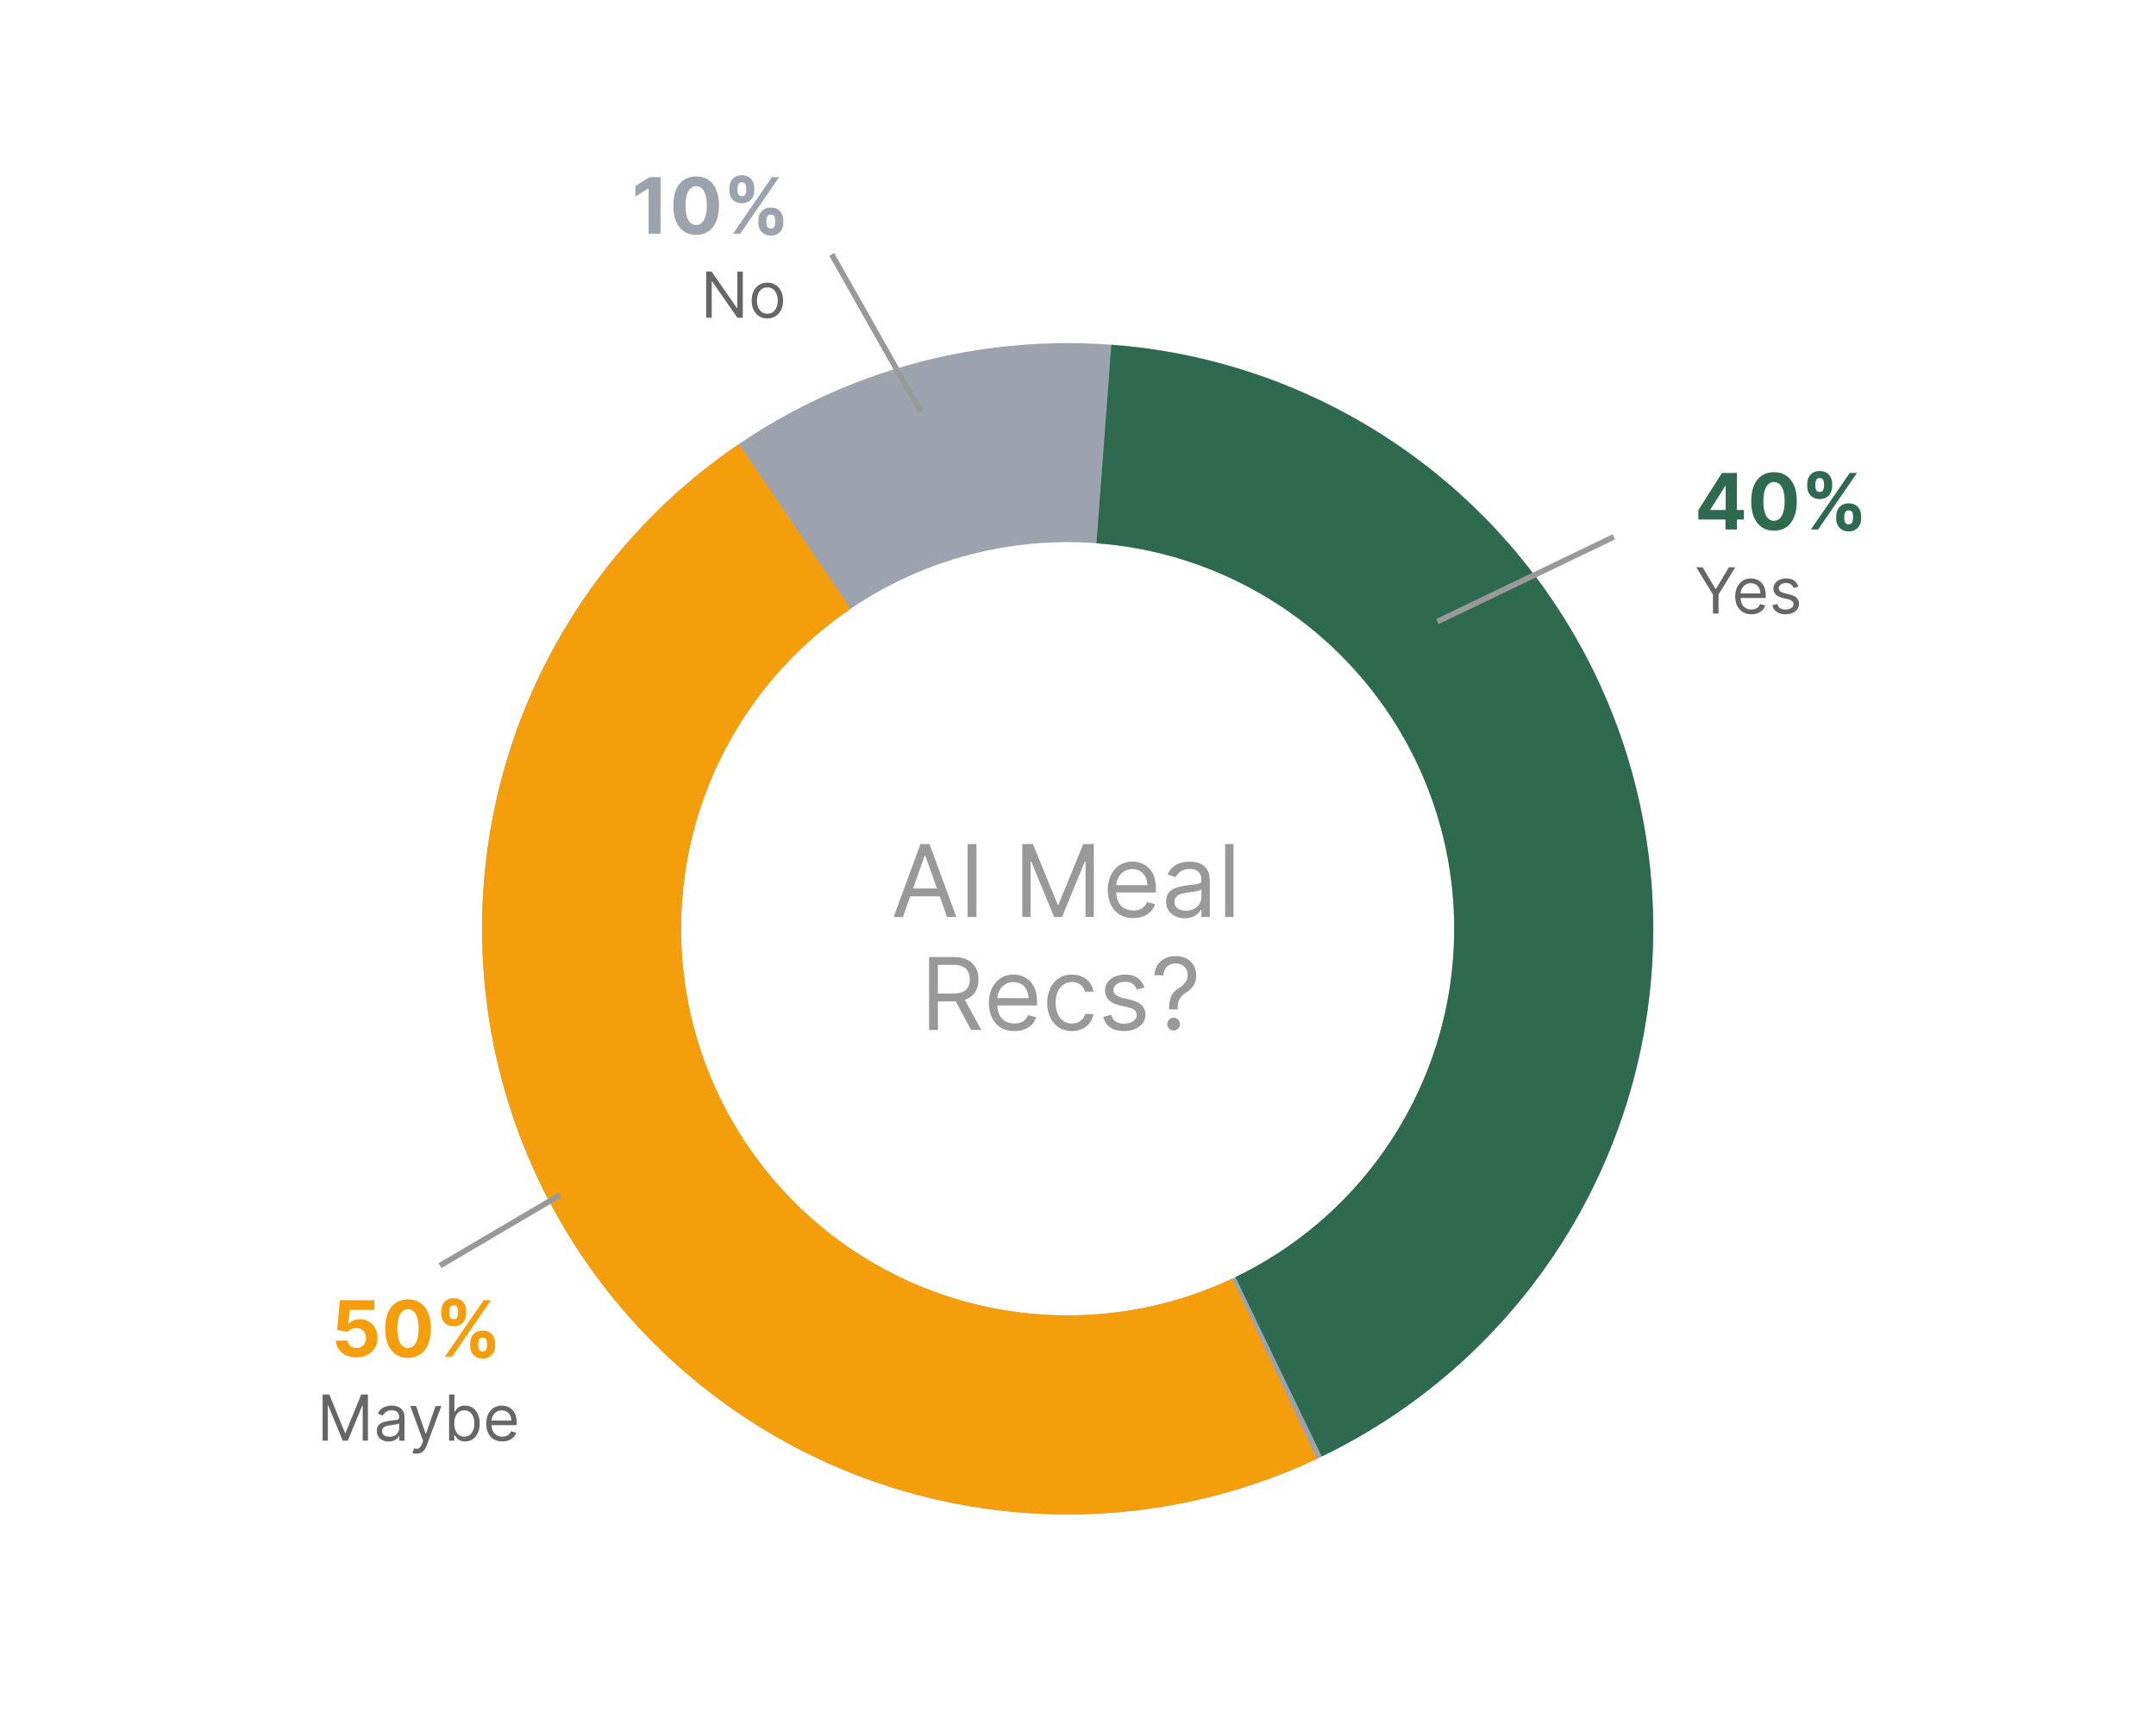
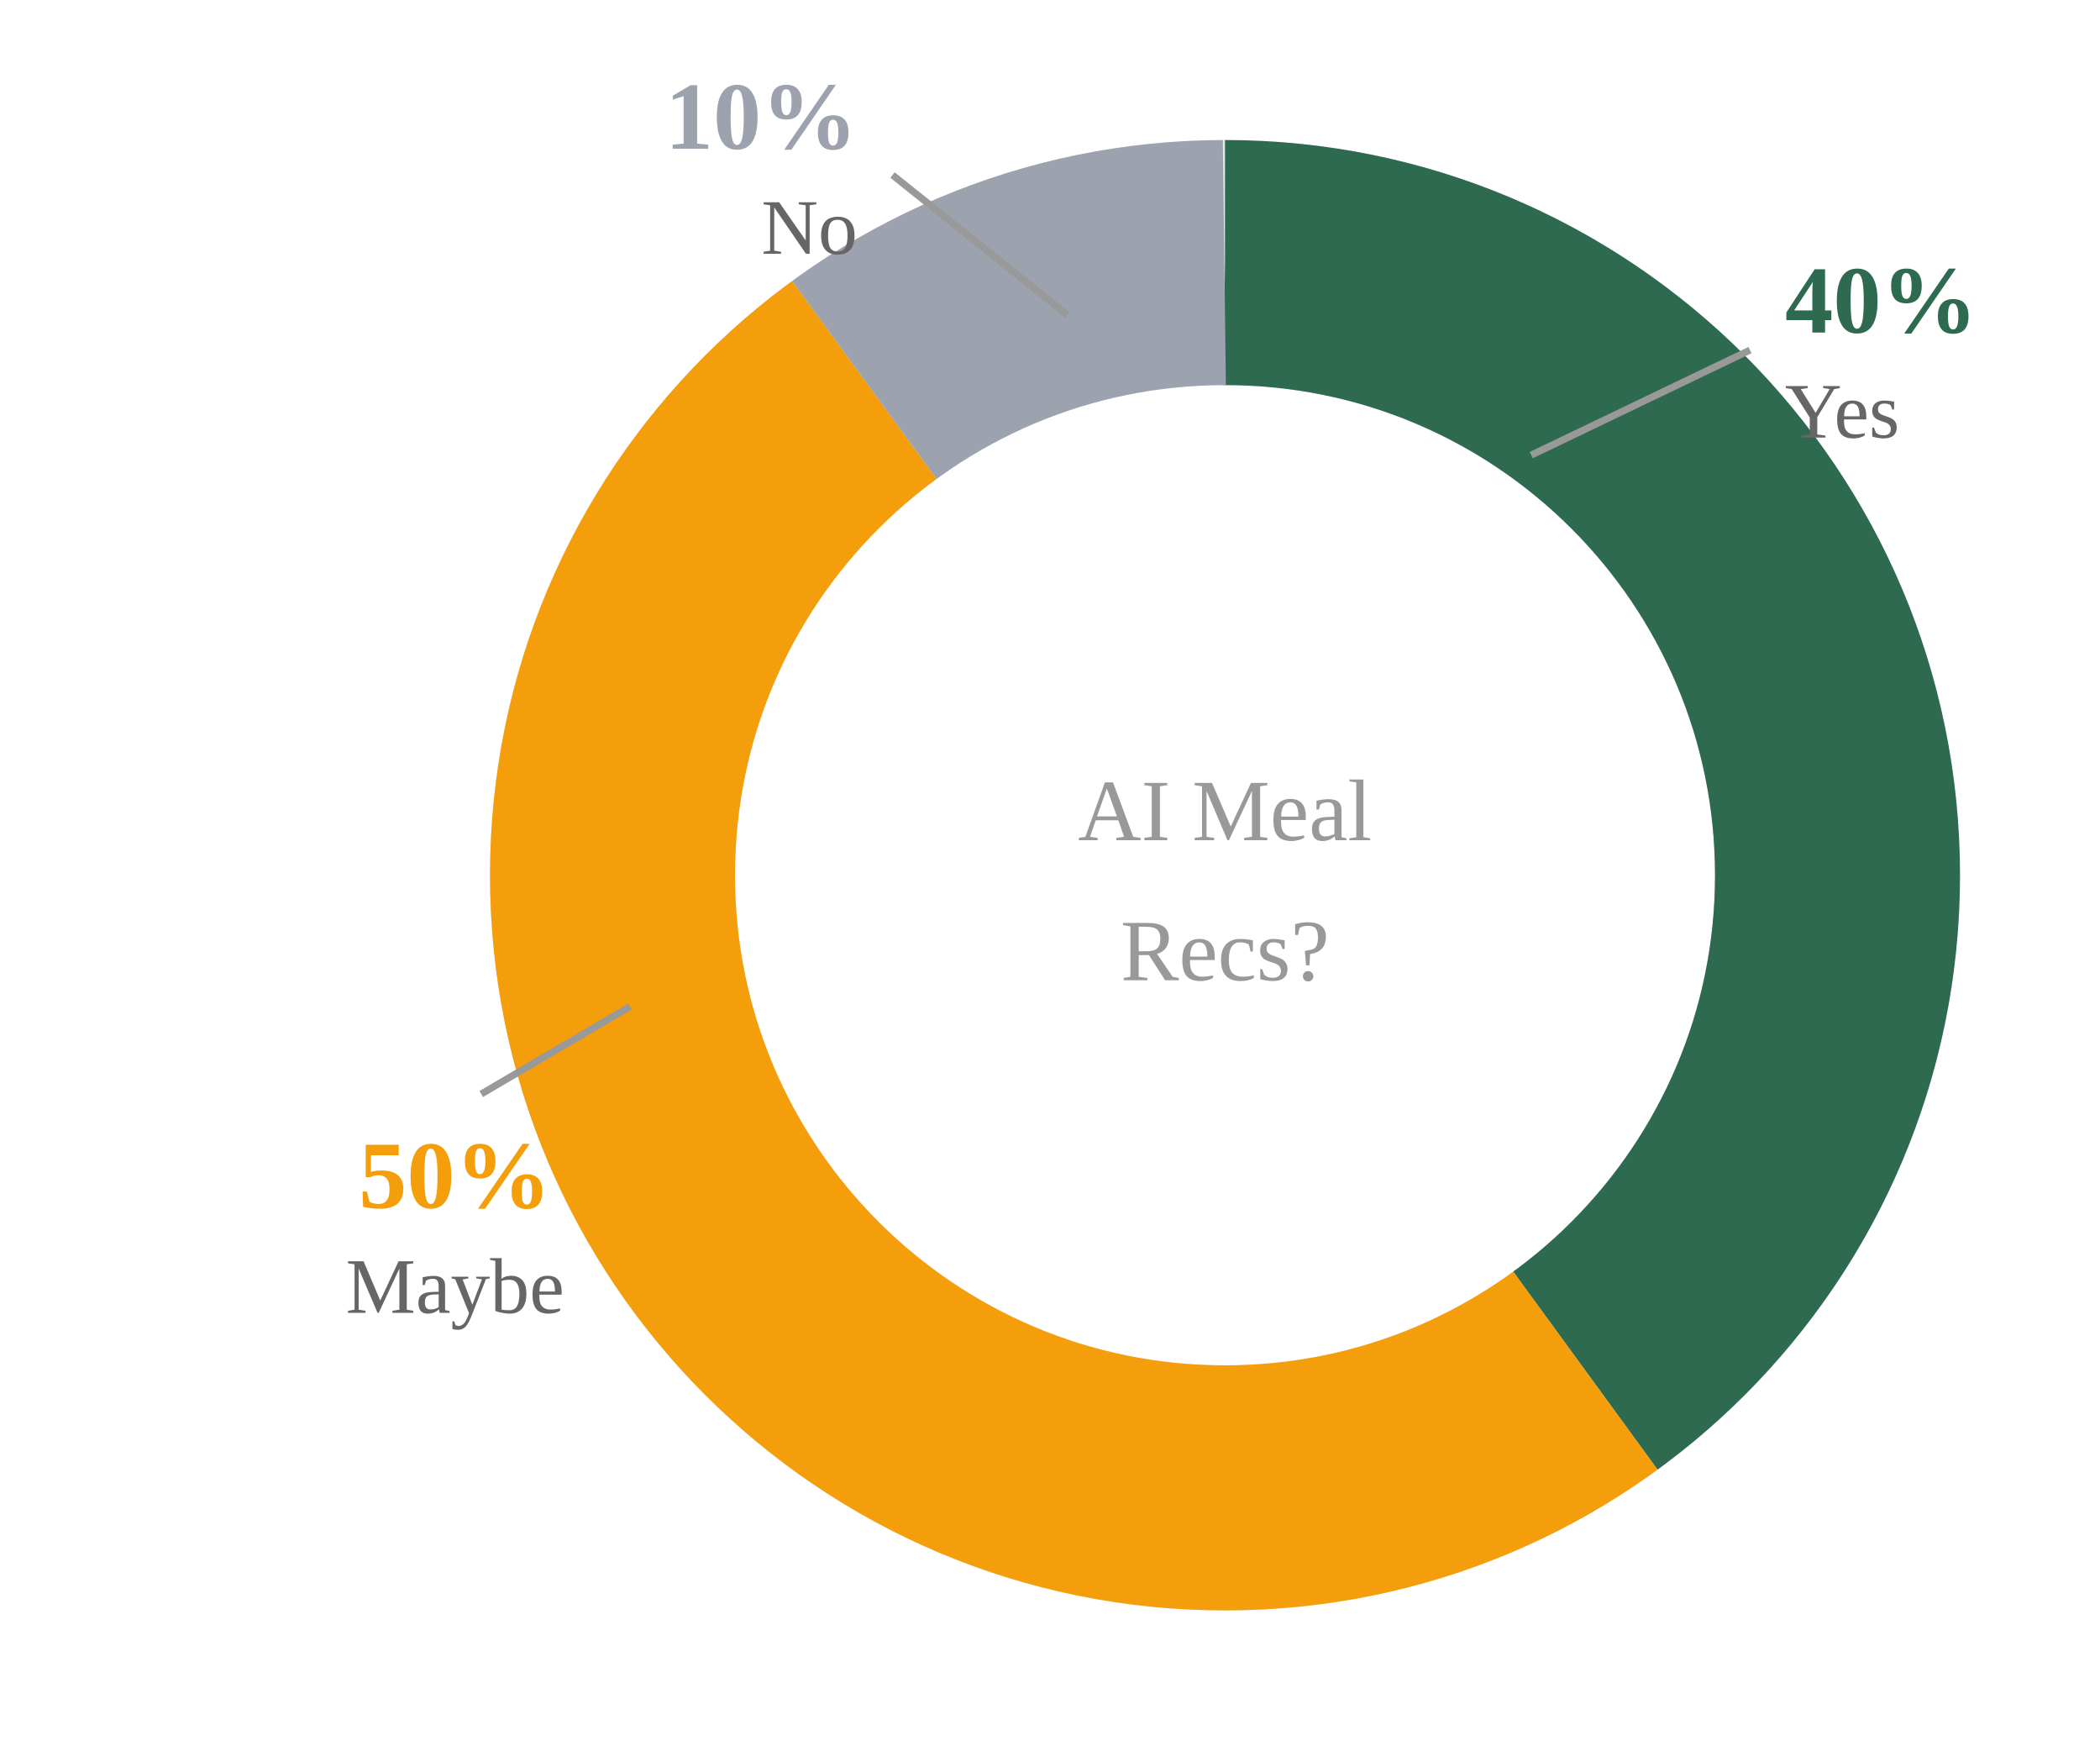
- <svg xmlns="http://www.w3.org/2000/svg" width="729" height="581" viewBox="0 0 729 581" fill="none">
-   <path d="M559 314C559 423.352 470.352 512 361 512C251.648 512 163 423.352 163 314C163 204.648 251.648 116 361 116C470.352 116 559 204.648 559 314ZM230.292 314C230.292 386.188 288.812 444.708 361 444.708C433.188 444.708 491.708 386.188 491.708 314C491.708 241.812 433.188 183.292 361 183.292C288.812 183.292 230.292 241.812 230.292 314Z" fill="#9CA3AF" />
-   <path d="M446.929 492.382C486.197 473.466 518.126 442.122 537.764 403.21C557.402 364.298 563.652 319.994 555.544 277.168C547.436 234.342 525.423 195.388 492.92 166.348C460.417 137.308 419.24 119.804 375.775 116.552L370.753 183.657C399.446 185.804 426.629 197.359 448.086 216.529C469.542 235.7 484.074 261.415 489.426 289.686C494.779 317.957 490.653 347.204 477.689 372.891C464.725 398.578 443.647 419.27 417.725 431.757L446.929 492.382Z" fill="#2D6A4F" />
-   <path d="M249.887 150.116C208.636 178.084 179.449 220.581 168.153 269.123C156.857 317.666 164.283 368.682 188.948 411.99C213.613 455.298 253.704 487.711 301.217 502.759C348.73 517.807 400.171 514.384 445.271 493.172L416.63 432.278C386.858 446.281 352.9 448.541 321.535 438.607C290.17 428.673 263.704 407.276 247.422 378.687C231.139 350.098 226.237 316.42 233.694 284.375C241.151 252.331 260.418 224.277 287.65 205.814L249.887 150.116Z" fill="#F59E0B" />
-   <path d="M486 210.15L545.688 181.5" stroke="#999999" stroke-width="1.91" />
-   <path d="M574.259 175.643V172.462L582.233 159.9H584.975V164.302H583.352L578.325 172.257V172.406H589.657V175.643H574.259ZM583.427 179V174.673L583.501 173.264V159.9H587.288V179H583.427ZM599.836 179.42C598.232 179.413 596.852 179.019 595.695 178.235C594.545 177.452 593.659 176.317 593.037 174.831C592.422 173.345 592.117 171.558 592.123 169.469C592.123 167.386 592.431 165.611 593.047 164.143C593.668 162.676 594.554 161.56 595.705 160.795C596.861 160.024 598.238 159.639 599.836 159.639C601.434 159.639 602.808 160.024 603.958 160.795C605.115 161.566 606.004 162.685 606.626 164.153C607.247 165.614 607.555 167.386 607.549 169.469C607.549 171.564 607.238 173.355 606.616 174.841C606.001 176.326 605.118 177.461 603.968 178.245C602.817 179.028 601.44 179.42 599.836 179.42ZM599.836 176.072C600.93 176.072 601.804 175.521 602.457 174.421C603.11 173.32 603.433 171.67 603.427 169.469C603.427 168.02 603.277 166.814 602.979 165.85C602.687 164.886 602.27 164.162 601.729 163.677C601.195 163.192 600.564 162.95 599.836 162.95C598.748 162.95 597.878 163.494 597.225 164.582C596.572 165.67 596.242 167.299 596.236 169.469C596.236 170.936 596.382 172.161 596.674 173.143C596.973 174.119 597.393 174.853 597.934 175.344C598.474 175.829 599.109 176.072 599.836 176.072ZM620.883 175.419V174.412C620.883 173.647 621.045 172.944 621.368 172.304C621.697 171.657 622.173 171.141 622.795 170.756C623.423 170.364 624.187 170.168 625.089 170.168C626.003 170.168 626.771 170.361 627.393 170.746C628.021 171.132 628.493 171.648 628.81 172.294C629.133 172.935 629.295 173.641 629.295 174.412V175.419C629.295 176.183 629.133 176.889 628.81 177.536C628.487 178.176 628.011 178.689 627.383 179.075C626.755 179.466 625.991 179.662 625.089 179.662C624.175 179.662 623.407 179.466 622.785 179.075C622.164 178.689 621.691 178.176 621.368 177.536C621.045 176.889 620.883 176.183 620.883 175.419ZM623.597 174.412V175.419C623.597 175.86 623.703 176.277 623.914 176.668C624.132 177.06 624.523 177.256 625.089 177.256C625.655 177.256 626.04 177.063 626.245 176.678C626.457 176.292 626.563 175.873 626.563 175.419V174.412C626.563 173.958 626.463 173.535 626.264 173.143C626.065 172.751 625.673 172.556 625.089 172.556C624.529 172.556 624.141 172.751 623.923 173.143C623.706 173.535 623.597 173.958 623.597 174.412ZM611.081 164.488V163.481C611.081 162.71 611.246 162.005 611.575 161.364C611.905 160.718 612.381 160.202 613.002 159.816C613.63 159.431 614.389 159.238 615.278 159.238C616.198 159.238 616.969 159.431 617.591 159.816C618.213 160.202 618.685 160.718 619.008 161.364C619.332 162.005 619.493 162.71 619.493 163.481V164.488C619.493 165.259 619.329 165.965 618.999 166.606C618.676 167.246 618.2 167.759 617.572 168.144C616.95 168.524 616.186 168.713 615.278 168.713C614.37 168.713 613.602 168.52 612.974 168.135C612.353 167.743 611.88 167.23 611.557 166.596C611.24 165.956 611.081 165.253 611.081 164.488ZM613.814 163.481V164.488C613.814 164.942 613.919 165.362 614.131 165.748C614.348 166.133 614.731 166.326 615.278 166.326C615.85 166.326 616.238 166.133 616.444 165.748C616.655 165.362 616.761 164.942 616.761 164.488V163.481C616.761 163.027 616.661 162.605 616.462 162.213C616.263 161.821 615.869 161.625 615.278 161.625C614.725 161.625 614.342 161.824 614.131 162.222C613.919 162.62 613.814 163.04 613.814 163.481ZM612.312 179L625.443 159.9H627.887L614.756 179H612.312Z" fill="#2D6A4F" />
-   <path d="M573.549 191.798H575.716L580.051 199.092H580.234L584.568 191.798H586.735L581.088 200.985V207.425H579.196V200.985L573.549 191.798ZM592.195 207.669C591.065 207.669 590.091 207.42 589.272 206.921C588.458 206.418 587.83 205.716 587.387 204.815C586.95 203.91 586.731 202.857 586.731 201.656C586.731 200.456 586.95 199.398 587.387 198.482C587.83 197.561 588.445 196.844 589.234 196.33C590.027 195.811 590.953 195.552 592.011 195.552C592.622 195.552 593.225 195.653 593.82 195.857C594.415 196.06 594.957 196.391 595.445 196.849C595.933 197.302 596.323 197.902 596.613 198.65C596.903 199.398 597.048 200.318 597.048 201.412V202.175H588.013V200.618H595.216C595.216 199.957 595.084 199.367 594.819 198.848C594.56 198.329 594.189 197.92 593.705 197.62C593.227 197.319 592.663 197.169 592.011 197.169C591.294 197.169 590.674 197.347 590.15 197.704C589.631 198.055 589.231 198.512 588.952 199.077C588.672 199.642 588.532 200.247 588.532 200.893V201.931C588.532 202.816 588.685 203.566 588.99 204.182C589.3 204.792 589.73 205.258 590.279 205.578C590.829 205.894 591.467 206.051 592.195 206.051C592.668 206.051 593.095 205.985 593.476 205.853C593.863 205.716 594.196 205.512 594.476 205.242C594.756 204.968 594.972 204.627 595.125 204.22L596.864 204.708C596.681 205.298 596.374 205.817 595.941 206.265C595.509 206.708 594.975 207.053 594.339 207.303C593.703 207.547 592.988 207.669 592.195 207.669ZM608.089 198.329L606.471 198.787C606.369 198.517 606.219 198.255 606.021 198.001C605.828 197.742 605.563 197.528 605.227 197.36C604.892 197.192 604.462 197.108 603.938 197.108C603.221 197.108 602.623 197.274 602.145 197.604C601.672 197.93 601.435 198.345 601.435 198.848C601.435 199.296 601.598 199.649 601.923 199.909C602.249 200.168 602.758 200.384 603.45 200.557L605.189 200.985C606.237 201.239 607.018 201.628 607.532 202.152C608.046 202.671 608.303 203.34 608.303 204.159C608.303 204.83 608.109 205.431 607.723 205.96C607.341 206.489 606.807 206.906 606.12 207.211C605.433 207.516 604.635 207.669 603.724 207.669C602.529 207.669 601.539 207.41 600.756 206.891C599.973 206.372 599.477 205.614 599.268 204.617L600.977 204.189C601.14 204.82 601.448 205.293 601.901 205.609C602.358 205.924 602.956 206.082 603.694 206.082C604.533 206.082 605.199 205.904 605.693 205.548C606.191 205.187 606.441 204.754 606.441 204.251C606.441 203.844 606.298 203.503 606.013 203.228C605.729 202.948 605.291 202.74 604.701 202.602L602.748 202.144C601.674 201.89 600.886 201.496 600.382 200.962C599.884 200.423 599.634 199.749 599.634 198.94C599.634 198.278 599.82 197.693 600.191 197.185C600.568 196.676 601.079 196.277 601.725 195.987C602.376 195.697 603.114 195.552 603.938 195.552C605.098 195.552 606.008 195.806 606.67 196.315C607.336 196.823 607.809 197.495 608.089 198.329Z" fill="#666666" />
-   <path d="M189.369 404L148.781 427.875" stroke="#999999" stroke-width="1.91" />
-   <path d="M120.511 458.912C119.193 458.912 118.018 458.669 116.985 458.184C115.96 457.699 115.145 457.031 114.542 456.179C113.939 455.327 113.625 454.351 113.6 453.251H117.517C117.561 453.99 117.871 454.59 118.45 455.05C119.028 455.511 119.715 455.741 120.511 455.741C121.145 455.741 121.705 455.601 122.189 455.321C122.681 455.035 123.063 454.64 123.337 454.137C123.616 453.627 123.756 453.042 123.756 452.383C123.756 451.712 123.613 451.121 123.327 450.611C123.048 450.101 122.659 449.703 122.162 449.417C121.664 449.131 121.095 448.985 120.455 448.979C119.895 448.979 119.351 449.094 118.823 449.324C118.3 449.554 117.893 449.868 117.601 450.266L114.01 449.623L114.915 439.55H126.591V442.852H118.245L117.75 447.636H117.862C118.198 447.164 118.705 446.772 119.382 446.461C120.06 446.15 120.819 445.995 121.658 445.995C122.808 445.995 123.834 446.265 124.736 446.806C125.637 447.347 126.349 448.09 126.871 449.035C127.394 449.974 127.652 451.056 127.645 452.281C127.652 453.568 127.353 454.712 126.75 455.713C126.153 456.707 125.317 457.491 124.241 458.063C123.172 458.629 121.928 458.912 120.511 458.912ZM137.951 459.07C136.347 459.064 134.966 458.669 133.81 457.886C132.66 457.102 131.774 455.968 131.152 454.482C130.536 452.996 130.232 451.208 130.238 449.119C130.238 447.036 130.546 445.261 131.161 443.794C131.783 442.326 132.669 441.21 133.819 440.446C134.976 439.675 136.353 439.289 137.951 439.289C139.549 439.289 140.923 439.675 142.073 440.446C143.229 441.217 144.118 442.336 144.74 443.803C145.362 445.264 145.67 447.036 145.663 449.119C145.663 451.214 145.353 453.005 144.731 454.491C144.115 455.977 143.232 457.112 142.082 457.895C140.932 458.678 139.555 459.07 137.951 459.07ZM137.951 455.722C139.045 455.722 139.919 455.172 140.571 454.071C141.224 452.971 141.548 451.32 141.541 449.119C141.541 447.67 141.392 446.464 141.094 445.5C140.801 444.537 140.385 443.812 139.844 443.327C139.309 442.843 138.678 442.6 137.951 442.6C136.863 442.6 135.992 443.144 135.339 444.232C134.687 445.32 134.357 446.949 134.351 449.119C134.351 450.586 134.497 451.811 134.789 452.794C135.088 453.77 135.507 454.503 136.048 454.995C136.589 455.479 137.223 455.722 137.951 455.722ZM158.998 455.069V454.062C158.998 453.297 159.159 452.595 159.483 451.954C159.812 451.308 160.288 450.792 160.909 450.406C161.537 450.014 162.302 449.819 163.204 449.819C164.118 449.819 164.885 450.011 165.507 450.397C166.135 450.782 166.608 451.298 166.925 451.945C167.248 452.585 167.41 453.291 167.41 454.062V455.069C167.41 455.834 167.248 456.54 166.925 457.186C166.602 457.827 166.126 458.34 165.498 458.725C164.87 459.117 164.105 459.313 163.204 459.313C162.29 459.313 161.522 459.117 160.9 458.725C160.278 458.34 159.806 457.827 159.483 457.186C159.159 456.54 158.998 455.834 158.998 455.069ZM161.711 454.062V455.069C161.711 455.511 161.817 455.927 162.029 456.319C162.246 456.711 162.638 456.906 163.204 456.906C163.769 456.906 164.155 456.714 164.36 456.328C164.572 455.943 164.677 455.523 164.677 455.069V454.062C164.677 453.608 164.578 453.185 164.379 452.794C164.18 452.402 163.788 452.206 163.204 452.206C162.644 452.206 162.256 452.402 162.038 452.794C161.82 453.185 161.711 453.608 161.711 454.062ZM149.196 444.139V443.132C149.196 442.361 149.361 441.655 149.69 441.015C150.02 440.368 150.495 439.852 151.117 439.466C151.745 439.081 152.503 438.888 153.393 438.888C154.313 438.888 155.084 439.081 155.705 439.466C156.327 439.852 156.8 440.368 157.123 441.015C157.446 441.655 157.608 442.361 157.608 443.132V444.139C157.608 444.91 157.443 445.616 157.114 446.256C156.79 446.896 156.315 447.409 155.687 447.795C155.065 448.174 154.3 448.364 153.393 448.364C152.485 448.364 151.717 448.171 151.089 447.785C150.467 447.394 149.995 446.881 149.671 446.247C149.354 445.606 149.196 444.904 149.196 444.139ZM151.928 443.132V444.139C151.928 444.593 152.034 445.012 152.245 445.398C152.463 445.783 152.845 445.976 153.393 445.976C153.965 445.976 154.353 445.783 154.558 445.398C154.77 445.012 154.875 444.593 154.875 444.139V443.132C154.875 442.678 154.776 442.255 154.577 441.863C154.378 441.472 153.983 441.276 153.393 441.276C152.839 441.276 152.457 441.475 152.245 441.873C152.034 442.271 151.928 442.69 151.928 443.132ZM150.427 458.65L163.558 439.55H166.002L152.87 458.65H150.427Z" fill="#F59E0B" />
-   <path d="M109.084 471.448H111.342L116.653 484.42H116.836L122.147 471.448H124.406V487.075H122.635V475.202H122.483L117.599 487.075H115.89L111.007 475.202H110.854V487.075H109.084V471.448ZM131.405 487.35C130.662 487.35 129.988 487.21 129.383 486.93C128.777 486.645 128.297 486.236 127.941 485.702C127.585 485.162 127.406 484.511 127.406 483.748C127.406 483.077 127.539 482.533 127.803 482.115C128.068 481.693 128.421 481.362 128.864 481.123C129.306 480.884 129.795 480.706 130.329 480.589C130.868 480.467 131.41 480.371 131.954 480.299C132.666 480.208 133.244 480.139 133.686 480.093C134.134 480.042 134.46 479.958 134.663 479.841C134.872 479.724 134.976 479.521 134.976 479.231V479.17C134.976 478.417 134.77 477.832 134.358 477.415C133.951 476.998 133.333 476.789 132.504 476.789C131.644 476.789 130.97 476.977 130.482 477.354C129.993 477.73 129.65 478.132 129.451 478.56L127.742 477.949C128.047 477.237 128.454 476.682 128.963 476.286C129.477 475.884 130.036 475.604 130.642 475.446C131.252 475.284 131.853 475.202 132.443 475.202C132.819 475.202 133.251 475.248 133.74 475.339C134.233 475.426 134.709 475.607 135.167 475.881C135.63 476.156 136.014 476.571 136.319 477.125C136.624 477.68 136.777 478.422 136.777 479.353V487.075H134.976V485.488H134.884C134.762 485.742 134.559 486.015 134.274 486.305C133.989 486.594 133.61 486.841 133.137 487.045C132.664 487.248 132.087 487.35 131.405 487.35ZM131.68 485.732C132.392 485.732 132.992 485.592 133.48 485.313C133.974 485.033 134.345 484.672 134.594 484.229C134.849 483.786 134.976 483.321 134.976 482.833V481.184C134.9 481.276 134.732 481.36 134.472 481.436C134.218 481.507 133.923 481.571 133.587 481.627C133.257 481.678 132.933 481.724 132.618 481.764C132.308 481.8 132.056 481.83 131.863 481.856C131.395 481.917 130.957 482.016 130.55 482.154C130.148 482.286 129.823 482.487 129.574 482.756C129.329 483.021 129.207 483.382 129.207 483.84C129.207 484.466 129.439 484.939 129.902 485.259C130.37 485.575 130.962 485.732 131.68 485.732ZM140.804 491.47C140.498 491.47 140.226 491.445 139.987 491.394C139.748 491.348 139.583 491.302 139.491 491.257L139.949 489.67C140.387 489.781 140.773 489.822 141.109 489.792C141.445 489.761 141.742 489.611 142.002 489.341C142.266 489.077 142.508 488.647 142.727 488.052L143.062 487.136L138.728 475.355H140.682L143.917 484.694H144.039L147.274 475.355H149.228L144.253 488.784C144.029 489.39 143.752 489.891 143.421 490.288C143.09 490.69 142.706 490.987 142.269 491.18C141.836 491.374 141.348 491.47 140.804 491.47ZM151.849 487.075V471.448H153.65V477.217H153.802C153.935 477.013 154.118 476.754 154.352 476.438C154.591 476.118 154.932 475.833 155.374 475.584C155.822 475.329 156.427 475.202 157.19 475.202C158.177 475.202 159.047 475.449 159.8 475.942C160.553 476.436 161.14 477.135 161.563 478.041C161.985 478.946 162.196 480.014 162.196 481.245C162.196 482.487 161.985 483.563 161.563 484.473C161.14 485.379 160.555 486.081 159.807 486.579C159.06 487.073 158.197 487.319 157.221 487.319C156.468 487.319 155.865 487.195 155.412 486.945C154.96 486.691 154.611 486.404 154.367 486.083C154.123 485.758 153.935 485.488 153.802 485.274H153.589V487.075H151.849ZM153.619 481.215C153.619 482.1 153.749 482.881 154.008 483.558C154.268 484.229 154.647 484.756 155.145 485.137C155.644 485.513 156.254 485.702 156.977 485.702C157.729 485.702 158.358 485.503 158.861 485.107C159.37 484.705 159.752 484.165 160.006 483.489C160.265 482.807 160.395 482.049 160.395 481.215C160.395 480.391 160.268 479.648 160.014 478.987C159.764 478.32 159.385 477.794 158.877 477.407C158.373 477.016 157.74 476.82 156.977 476.82C156.244 476.82 155.629 477.005 155.13 477.377C154.631 477.743 154.255 478.257 154.001 478.918C153.746 479.574 153.619 480.34 153.619 481.215ZM169.864 487.319C168.735 487.319 167.761 487.07 166.942 486.572C166.128 486.068 165.5 485.366 165.057 484.466C164.62 483.56 164.401 482.507 164.401 481.307C164.401 480.106 164.62 479.048 165.057 478.132C165.5 477.211 166.115 476.494 166.904 475.98C167.697 475.462 168.623 475.202 169.681 475.202C170.292 475.202 170.895 475.304 171.49 475.507C172.085 475.711 172.627 476.041 173.115 476.499C173.603 476.952 173.993 477.552 174.283 478.3C174.573 479.048 174.717 479.969 174.717 481.062V481.825H165.683V480.269H172.886C172.886 479.607 172.754 479.017 172.489 478.499C172.23 477.98 171.859 477.57 171.375 477.27C170.897 476.97 170.332 476.82 169.681 476.82C168.964 476.82 168.343 476.998 167.82 477.354C167.301 477.705 166.901 478.163 166.622 478.727C166.342 479.292 166.202 479.897 166.202 480.543V481.581C166.202 482.466 166.354 483.217 166.66 483.832C166.97 484.443 167.4 484.908 167.949 485.229C168.499 485.544 169.137 485.702 169.864 485.702C170.338 485.702 170.765 485.636 171.146 485.503C171.533 485.366 171.866 485.162 172.146 484.893C172.426 484.618 172.642 484.277 172.795 483.87L174.534 484.359C174.351 484.949 174.043 485.468 173.611 485.915C173.179 486.358 172.645 486.704 172.009 486.953C171.373 487.197 170.658 487.319 169.864 487.319Z" fill="#666666" />
-   <path d="M311.309 139.247L281.24 86" stroke="#999999" stroke-width="1.91" />
-   <path d="M223.358 59.9V79H219.32V63.733H219.208L214.834 66.475V62.894L219.562 59.9H223.358ZM235.387 79.42C233.783 79.413 232.402 79.019 231.246 78.235C230.096 77.452 229.21 76.317 228.588 74.831C227.972 73.345 227.668 71.558 227.674 69.469C227.674 67.386 227.982 65.611 228.597 64.143C229.219 62.676 230.105 61.56 231.255 60.795C232.412 60.024 233.789 59.639 235.387 59.639C236.984 59.639 238.359 60.024 239.509 60.795C240.665 61.566 241.554 62.685 242.176 64.153C242.798 65.614 243.106 67.386 243.099 69.469C243.099 71.564 242.788 73.355 242.167 74.841C241.551 76.326 240.668 77.461 239.518 78.245C238.368 79.028 236.991 79.42 235.387 79.42ZM235.387 76.072C236.481 76.072 237.354 75.521 238.007 74.421C238.66 73.32 238.983 71.67 238.977 69.469C238.977 68.02 238.828 66.814 238.53 65.85C238.237 64.886 237.821 64.162 237.28 63.677C236.745 63.192 236.114 62.95 235.387 62.95C234.299 62.95 233.428 63.494 232.775 64.582C232.122 65.67 231.793 67.299 231.787 69.469C231.787 70.936 231.933 72.161 232.225 73.143C232.523 74.119 232.943 74.853 233.484 75.344C234.025 75.829 234.659 76.072 235.387 76.072ZM256.433 75.419V74.412C256.433 73.647 256.595 72.944 256.918 72.304C257.248 71.657 257.724 71.141 258.345 70.756C258.973 70.364 259.738 70.168 260.64 70.168C261.554 70.168 262.321 70.361 262.943 70.746C263.571 71.132 264.044 71.648 264.361 72.294C264.684 72.935 264.846 73.641 264.846 74.412V75.419C264.846 76.183 264.684 76.889 264.361 77.536C264.037 78.176 263.562 78.689 262.934 79.075C262.306 79.466 261.541 79.662 260.64 79.662C259.726 79.662 258.958 79.466 258.336 79.075C257.714 78.689 257.242 78.176 256.918 77.536C256.595 76.889 256.433 76.183 256.433 75.419ZM259.147 74.412V75.419C259.147 75.86 259.253 76.277 259.464 76.668C259.682 77.06 260.074 77.256 260.64 77.256C261.205 77.256 261.591 77.063 261.796 76.678C262.007 76.292 262.113 75.873 262.113 75.419V74.412C262.113 73.958 262.014 73.535 261.815 73.143C261.616 72.751 261.224 72.556 260.64 72.556C260.08 72.556 259.691 72.751 259.474 73.143C259.256 73.535 259.147 73.958 259.147 74.412ZM246.632 64.489V63.481C246.632 62.71 246.796 62.005 247.126 61.364C247.455 60.718 247.931 60.202 248.553 59.816C249.181 59.431 249.939 59.238 250.828 59.238C251.749 59.238 252.52 59.431 253.141 59.816C253.763 60.202 254.236 60.718 254.559 61.364C254.882 62.005 255.044 62.71 255.044 63.481V64.489C255.044 65.259 254.879 65.965 254.55 66.606C254.226 67.246 253.751 67.759 253.123 68.144C252.501 68.524 251.736 68.713 250.828 68.713C249.921 68.713 249.153 68.52 248.525 68.135C247.903 67.743 247.431 67.23 247.107 66.596C246.79 65.956 246.632 65.253 246.632 64.489ZM249.364 63.481V64.489C249.364 64.942 249.47 65.362 249.681 65.748C249.899 66.133 250.281 66.326 250.828 66.326C251.4 66.326 251.789 66.133 251.994 65.748C252.206 65.362 252.311 64.942 252.311 64.489V63.481C252.311 63.027 252.212 62.605 252.013 62.213C251.814 61.821 251.419 61.625 250.828 61.625C250.275 61.625 249.893 61.824 249.681 62.222C249.47 62.62 249.364 63.04 249.364 63.481ZM247.863 79L260.994 59.9H263.437L250.306 79H247.863Z" fill="#9CA3AF" />
-   <path d="M251.16 91.797V107.425H249.328L240.813 95.155H240.66V107.425H238.768V91.797H240.599L249.145 104.098H249.298V91.797H251.16ZM259.463 107.669C258.405 107.669 257.477 107.417 256.678 106.914C255.885 106.41 255.264 105.705 254.816 104.8C254.374 103.894 254.153 102.836 254.153 101.626C254.153 100.405 254.374 99.339 254.816 98.428C255.264 97.518 255.885 96.811 256.678 96.307C257.477 95.803 258.405 95.552 259.463 95.552C260.522 95.552 261.447 95.803 262.241 96.307C263.04 96.811 263.66 97.518 264.103 98.428C264.55 99.339 264.774 100.405 264.774 101.626C264.774 102.836 264.55 103.894 264.103 104.8C263.66 105.705 263.04 106.41 262.241 106.914C261.447 107.417 260.522 107.669 259.463 107.669ZM259.463 106.051C260.267 106.051 260.929 105.845 261.447 105.433C261.966 105.021 262.35 104.479 262.6 103.808C262.849 103.136 262.974 102.409 262.974 101.626C262.974 100.842 262.849 100.112 262.6 99.436C262.35 98.759 261.966 98.212 261.447 97.795C260.929 97.378 260.267 97.169 259.463 97.169C258.66 97.169 257.998 97.378 257.48 97.795C256.961 98.212 256.577 98.759 256.327 99.436C256.078 100.112 255.953 100.842 255.953 101.626C255.953 102.409 256.078 103.136 256.327 103.808C256.577 104.479 256.961 105.021 257.48 105.433C257.998 105.845 258.66 106.051 259.463 106.051Z" fill="#666666" />
-   <path d="M305.304 310H302.176L311.223 285.36H314.303L323.351 310H320.222L312.859 289.258H312.667L305.304 310ZM306.459 300.375H319.067V303.022H306.459V300.375ZM330.172 285.36V310H327.188V285.36H330.172ZM345.684 285.36H349.245L357.619 305.813H357.907L366.281 285.36H369.842V310H367.051V291.279H366.81L359.11 310H356.415L348.715 291.279H348.475V310H345.684V285.36ZM383.188 310.385C381.407 310.385 379.871 309.992 378.58 309.206C377.297 308.412 376.306 307.305 375.608 305.885C374.918 304.458 374.574 302.797 374.574 300.904C374.574 299.011 374.918 297.343 375.608 295.899C376.306 294.448 377.277 293.317 378.52 292.507C379.771 291.688 381.231 291.279 382.899 291.279C383.862 291.279 384.812 291.44 385.751 291.761C386.689 292.081 387.543 292.603 388.313 293.325C389.083 294.039 389.697 294.985 390.154 296.164C390.611 297.343 390.84 298.795 390.84 300.519V301.722H376.595V299.268H387.952C387.952 298.225 387.744 297.295 387.327 296.477C386.918 295.659 386.332 295.013 385.57 294.54C384.816 294.067 383.926 293.83 382.899 293.83C381.768 293.83 380.79 294.111 379.964 294.672C379.145 295.226 378.516 295.947 378.075 296.838C377.634 297.728 377.413 298.683 377.413 299.701V301.337C377.413 302.733 377.654 303.916 378.135 304.887C378.624 305.849 379.302 306.583 380.168 307.088C381.034 307.586 382.041 307.834 383.188 307.834C383.934 307.834 384.608 307.73 385.209 307.522C385.819 307.305 386.344 306.984 386.785 306.559C387.226 306.126 387.567 305.589 387.808 304.947L390.551 305.717C390.262 306.647 389.777 307.465 389.095 308.171C388.414 308.869 387.571 309.414 386.569 309.807C385.566 310.193 384.439 310.385 383.188 310.385ZM400.597 310.433C399.426 310.433 398.363 310.213 397.409 309.771C396.454 309.322 395.696 308.677 395.135 307.834C394.574 306.984 394.293 305.957 394.293 304.754C394.293 303.696 394.501 302.837 394.918 302.18C395.335 301.514 395.893 300.993 396.591 300.616C397.289 300.239 398.059 299.958 398.901 299.773C399.751 299.581 400.605 299.429 401.463 299.316C402.586 299.172 403.497 299.064 404.194 298.991C404.9 298.911 405.414 298.779 405.734 298.594C406.063 298.41 406.228 298.089 406.228 297.632V297.536C406.228 296.349 405.903 295.426 405.253 294.768C404.612 294.111 403.637 293.782 402.33 293.782C400.974 293.782 399.911 294.079 399.141 294.672C398.371 295.266 397.83 295.899 397.517 296.573L394.822 295.611C395.303 294.488 395.945 293.613 396.747 292.988C397.557 292.354 398.44 291.913 399.394 291.664C400.357 291.408 401.303 291.279 402.233 291.279C402.827 291.279 403.509 291.352 404.279 291.496C405.057 291.632 405.807 291.917 406.529 292.35C407.258 292.783 407.864 293.437 408.345 294.311C408.827 295.186 409.067 296.357 409.067 297.824V310H406.228V307.497H406.083C405.891 307.899 405.57 308.328 405.121 308.785C404.672 309.242 404.074 309.631 403.328 309.952C402.582 310.273 401.672 310.433 400.597 310.433ZM401.03 307.882C402.153 307.882 403.1 307.662 403.87 307.221C404.648 306.78 405.233 306.21 405.626 305.512C406.027 304.815 406.228 304.081 406.228 303.311V300.712C406.107 300.856 405.843 300.989 405.434 301.109C405.033 301.221 404.567 301.321 404.038 301.41C403.517 301.49 403.007 301.562 402.51 301.626C402.021 301.682 401.624 301.731 401.319 301.771C400.581 301.867 399.891 302.023 399.25 302.24C398.616 302.448 398.103 302.765 397.71 303.19C397.325 303.607 397.132 304.177 397.132 304.899C397.132 305.885 397.497 306.631 398.227 307.137C398.965 307.634 399.899 307.882 401.03 307.882ZM417.089 285.36V310H414.25V285.36H417.089Z" fill="#999999" />
-   <path d="M314.151 348.2V323.56H322.477C324.402 323.56 325.982 323.889 327.217 324.547C328.452 325.196 329.367 326.091 329.96 327.23C330.554 328.369 330.85 329.664 330.85 331.116C330.85 332.568 330.554 333.855 329.96 334.978C329.367 336.101 328.456 336.983 327.229 337.625C326.002 338.258 324.434 338.575 322.525 338.575H315.787V335.88H322.428C323.744 335.88 324.803 335.688 325.605 335.303C326.415 334.918 327 334.372 327.361 333.666C327.73 332.953 327.915 332.102 327.915 331.116C327.915 330.129 327.73 329.267 327.361 328.529C326.992 327.791 326.403 327.222 325.593 326.821C324.783 326.412 323.712 326.207 322.38 326.207H317.135V348.2H314.151ZM325.749 337.131L331.813 348.2H328.348L322.38 337.131H325.749ZM342.987 348.585C341.206 348.585 339.67 348.192 338.379 347.406C337.096 346.612 336.105 345.505 335.407 344.086C334.717 342.658 334.373 340.997 334.373 339.105C334.373 337.212 334.717 335.543 335.407 334.1C336.105 332.648 337.076 331.517 338.319 330.707C339.57 329.889 341.03 329.48 342.698 329.48C343.661 329.48 344.611 329.64 345.55 329.961C346.488 330.282 347.342 330.803 348.112 331.525C348.882 332.239 349.496 333.185 349.953 334.364C350.41 335.543 350.639 336.995 350.639 338.72V339.923H336.394V337.468H347.751C347.751 336.426 347.543 335.495 347.126 334.677C346.717 333.859 346.131 333.213 345.369 332.74C344.615 332.267 343.725 332.03 342.698 332.03C341.567 332.03 340.589 332.311 339.763 332.872C338.944 333.426 338.315 334.148 337.874 335.038C337.432 335.928 337.212 336.883 337.212 337.901V339.538C337.212 340.933 337.453 342.116 337.934 343.087C338.423 344.049 339.101 344.783 339.967 345.289C340.833 345.786 341.84 346.035 342.987 346.035C343.733 346.035 344.407 345.93 345.008 345.722C345.618 345.505 346.143 345.184 346.584 344.759C347.025 344.326 347.366 343.789 347.607 343.147L350.35 343.917C350.061 344.847 349.576 345.666 348.894 346.371C348.212 347.069 347.37 347.615 346.368 348.008C345.365 348.393 344.238 348.585 342.987 348.585ZM362.465 348.585C360.733 348.585 359.241 348.176 357.99 347.358C356.739 346.54 355.776 345.413 355.102 343.977C354.429 342.541 354.092 340.901 354.092 339.056C354.092 337.18 354.437 335.523 355.126 334.088C355.824 332.644 356.795 331.517 358.038 330.707C359.289 329.889 360.749 329.48 362.417 329.48C363.717 329.48 364.888 329.72 365.93 330.201C366.973 330.683 367.827 331.356 368.493 332.223C369.159 333.089 369.572 334.1 369.732 335.255H366.893C366.676 334.412 366.195 333.666 365.449 333.017C364.711 332.359 363.717 332.03 362.465 332.03C361.359 332.03 360.388 332.319 359.554 332.896C358.728 333.466 358.082 334.272 357.617 335.315C357.16 336.349 356.931 337.565 356.931 338.96C356.931 340.388 357.156 341.631 357.605 342.69C358.062 343.749 358.704 344.571 359.53 345.156C360.364 345.742 361.343 346.035 362.465 346.035C363.203 346.035 363.873 345.906 364.475 345.65C365.076 345.393 365.586 345.024 366.003 344.543C366.42 344.061 366.717 343.484 366.893 342.81H369.732C369.572 343.901 369.175 344.884 368.541 345.758C367.916 346.624 367.085 347.314 366.051 347.827C365.024 348.333 363.829 348.585 362.465 348.585ZM386.973 333.859L384.423 334.581C384.262 334.156 384.025 333.743 383.713 333.342C383.408 332.933 382.991 332.596 382.461 332.331C381.932 332.066 381.254 331.934 380.428 331.934C379.297 331.934 378.355 332.195 377.601 332.716C376.855 333.229 376.482 333.883 376.482 334.677C376.482 335.383 376.739 335.94 377.252 336.349C377.765 336.758 378.567 337.099 379.658 337.372L382.401 338.046C384.054 338.447 385.285 339.06 386.095 339.887C386.905 340.705 387.31 341.759 387.31 343.051C387.31 344.11 387.005 345.056 386.396 345.89C385.794 346.724 384.952 347.382 383.869 347.863C382.786 348.345 381.527 348.585 380.091 348.585C378.206 348.585 376.646 348.176 375.411 347.358C374.176 346.54 373.394 345.345 373.065 343.773L375.76 343.099C376.017 344.094 376.502 344.839 377.216 345.337C377.938 345.834 378.88 346.083 380.043 346.083C381.367 346.083 382.417 345.802 383.195 345.241C383.981 344.671 384.374 343.989 384.374 343.195C384.374 342.554 384.15 342.016 383.701 341.583C383.251 341.142 382.562 340.813 381.631 340.596L378.551 339.875C376.859 339.474 375.616 338.852 374.822 338.01C374.036 337.16 373.643 336.097 373.643 334.821C373.643 333.779 373.935 332.856 374.521 332.054C375.114 331.252 375.92 330.623 376.939 330.165C377.966 329.708 379.129 329.48 380.428 329.48C382.257 329.48 383.693 329.881 384.735 330.683C385.786 331.485 386.532 332.544 386.973 333.859ZM395.29 341.27V341.126C395.306 339.594 395.466 338.375 395.771 337.468C396.076 336.562 396.509 335.828 397.07 335.267C397.632 334.705 398.306 334.188 399.092 333.715C399.565 333.426 399.99 333.085 400.367 332.692C400.744 332.291 401.041 331.83 401.257 331.308C401.482 330.787 401.594 330.209 401.594 329.576C401.594 328.79 401.41 328.108 401.041 327.531C400.672 326.953 400.178 326.508 399.561 326.195C398.943 325.882 398.257 325.726 397.504 325.726C396.846 325.726 396.212 325.862 395.603 326.135C394.993 326.408 394.484 326.837 394.075 327.422C393.666 328.008 393.429 328.774 393.365 329.72H390.333C390.397 328.357 390.75 327.19 391.392 326.219C392.041 325.249 392.896 324.507 393.954 323.993C395.021 323.48 396.204 323.223 397.504 323.223C398.915 323.223 400.142 323.504 401.185 324.066C402.236 324.627 403.046 325.397 403.615 326.376C404.193 327.354 404.482 328.469 404.482 329.72C404.482 330.602 404.345 331.401 404.073 332.114C403.808 332.828 403.423 333.466 402.918 334.027C402.42 334.589 401.819 335.086 401.113 335.519C400.407 335.96 399.842 336.426 399.416 336.915C398.991 337.396 398.683 337.97 398.49 338.635C398.298 339.301 398.193 340.131 398.177 341.126V341.27H395.29ZM396.83 348.393C396.236 348.393 395.727 348.18 395.302 347.755C394.877 347.33 394.664 346.821 394.664 346.227C394.664 345.634 394.877 345.124 395.302 344.699C395.727 344.274 396.236 344.061 396.83 344.061C397.423 344.061 397.933 344.274 398.358 344.699C398.783 345.124 398.995 345.634 398.995 346.227C398.995 346.62 398.895 346.981 398.695 347.31C398.502 347.639 398.241 347.903 397.913 348.104C397.592 348.296 397.231 348.393 396.83 348.393Z" fill="#999999" />
+ <svg xmlns="http://www.w3.org/2000/svg" viewBox="-40 0 240 200" width="240" height="200">
+   <circle cx="100" cy="100" r="70" fill="none" stroke="#E5E7EB" stroke-width="28" />
+   <circle cx="100" cy="100" r="70" fill="none" stroke="#2D6A4F" stroke-width="28" stroke-dasharray="175.9 439.8" stroke-dashoffset="0" transform="rotate(-90 100 100)" />
+   <circle cx="100" cy="100" r="70" fill="none" stroke="#F59E0B" stroke-width="28" stroke-dasharray="219.9 439.8" stroke-dashoffset="-175.9" transform="rotate(-90 100 100)" />
+   <circle cx="100" cy="100" r="70" fill="none" stroke="#9CA3AF" stroke-width="28" stroke-dasharray="44.0 439.8" stroke-dashoffset="-395.8" transform="rotate(-90 100 100)" />
+   <line x1="135" y1="52" x2="160" y2="40" stroke="#999" stroke-width="0.8" />
+   <text x="164" y="38" fill="#2D6A4F" font-size="11" font-weight="700" text-anchor="start">40%</text>
+   <text x="164" y="50" font-size="9" fill="#666" text-anchor="start">Yes</text>
+   <line x1="32" y1="115" x2="15" y2="125" stroke="#999" stroke-width="0.8" />
+   <text x="12" y="138" fill="#F59E0B" font-size="11" font-weight="700" text-anchor="middle">50%</text>
+   <text x="12" y="150" font-size="9" fill="#666" text-anchor="middle">Maybe</text>
+   <line x1="82" y1="36" x2="62" y2="20" stroke="#999" stroke-width="0.8" />
+   <text x="58" y="17" fill="#9CA3AF" font-size="11" font-weight="700" text-anchor="end">10%</text>
+   <text x="58" y="29" font-size="9" fill="#666" text-anchor="end">No</text>
+   <text x="100" y="96" text-anchor="middle" font-size="10" font-weight="500" fill="#999">AI Meal</text>
+   <text x="100" y="112" text-anchor="middle" font-size="10" font-weight="500" fill="#999">Recs?</text>
</svg>
